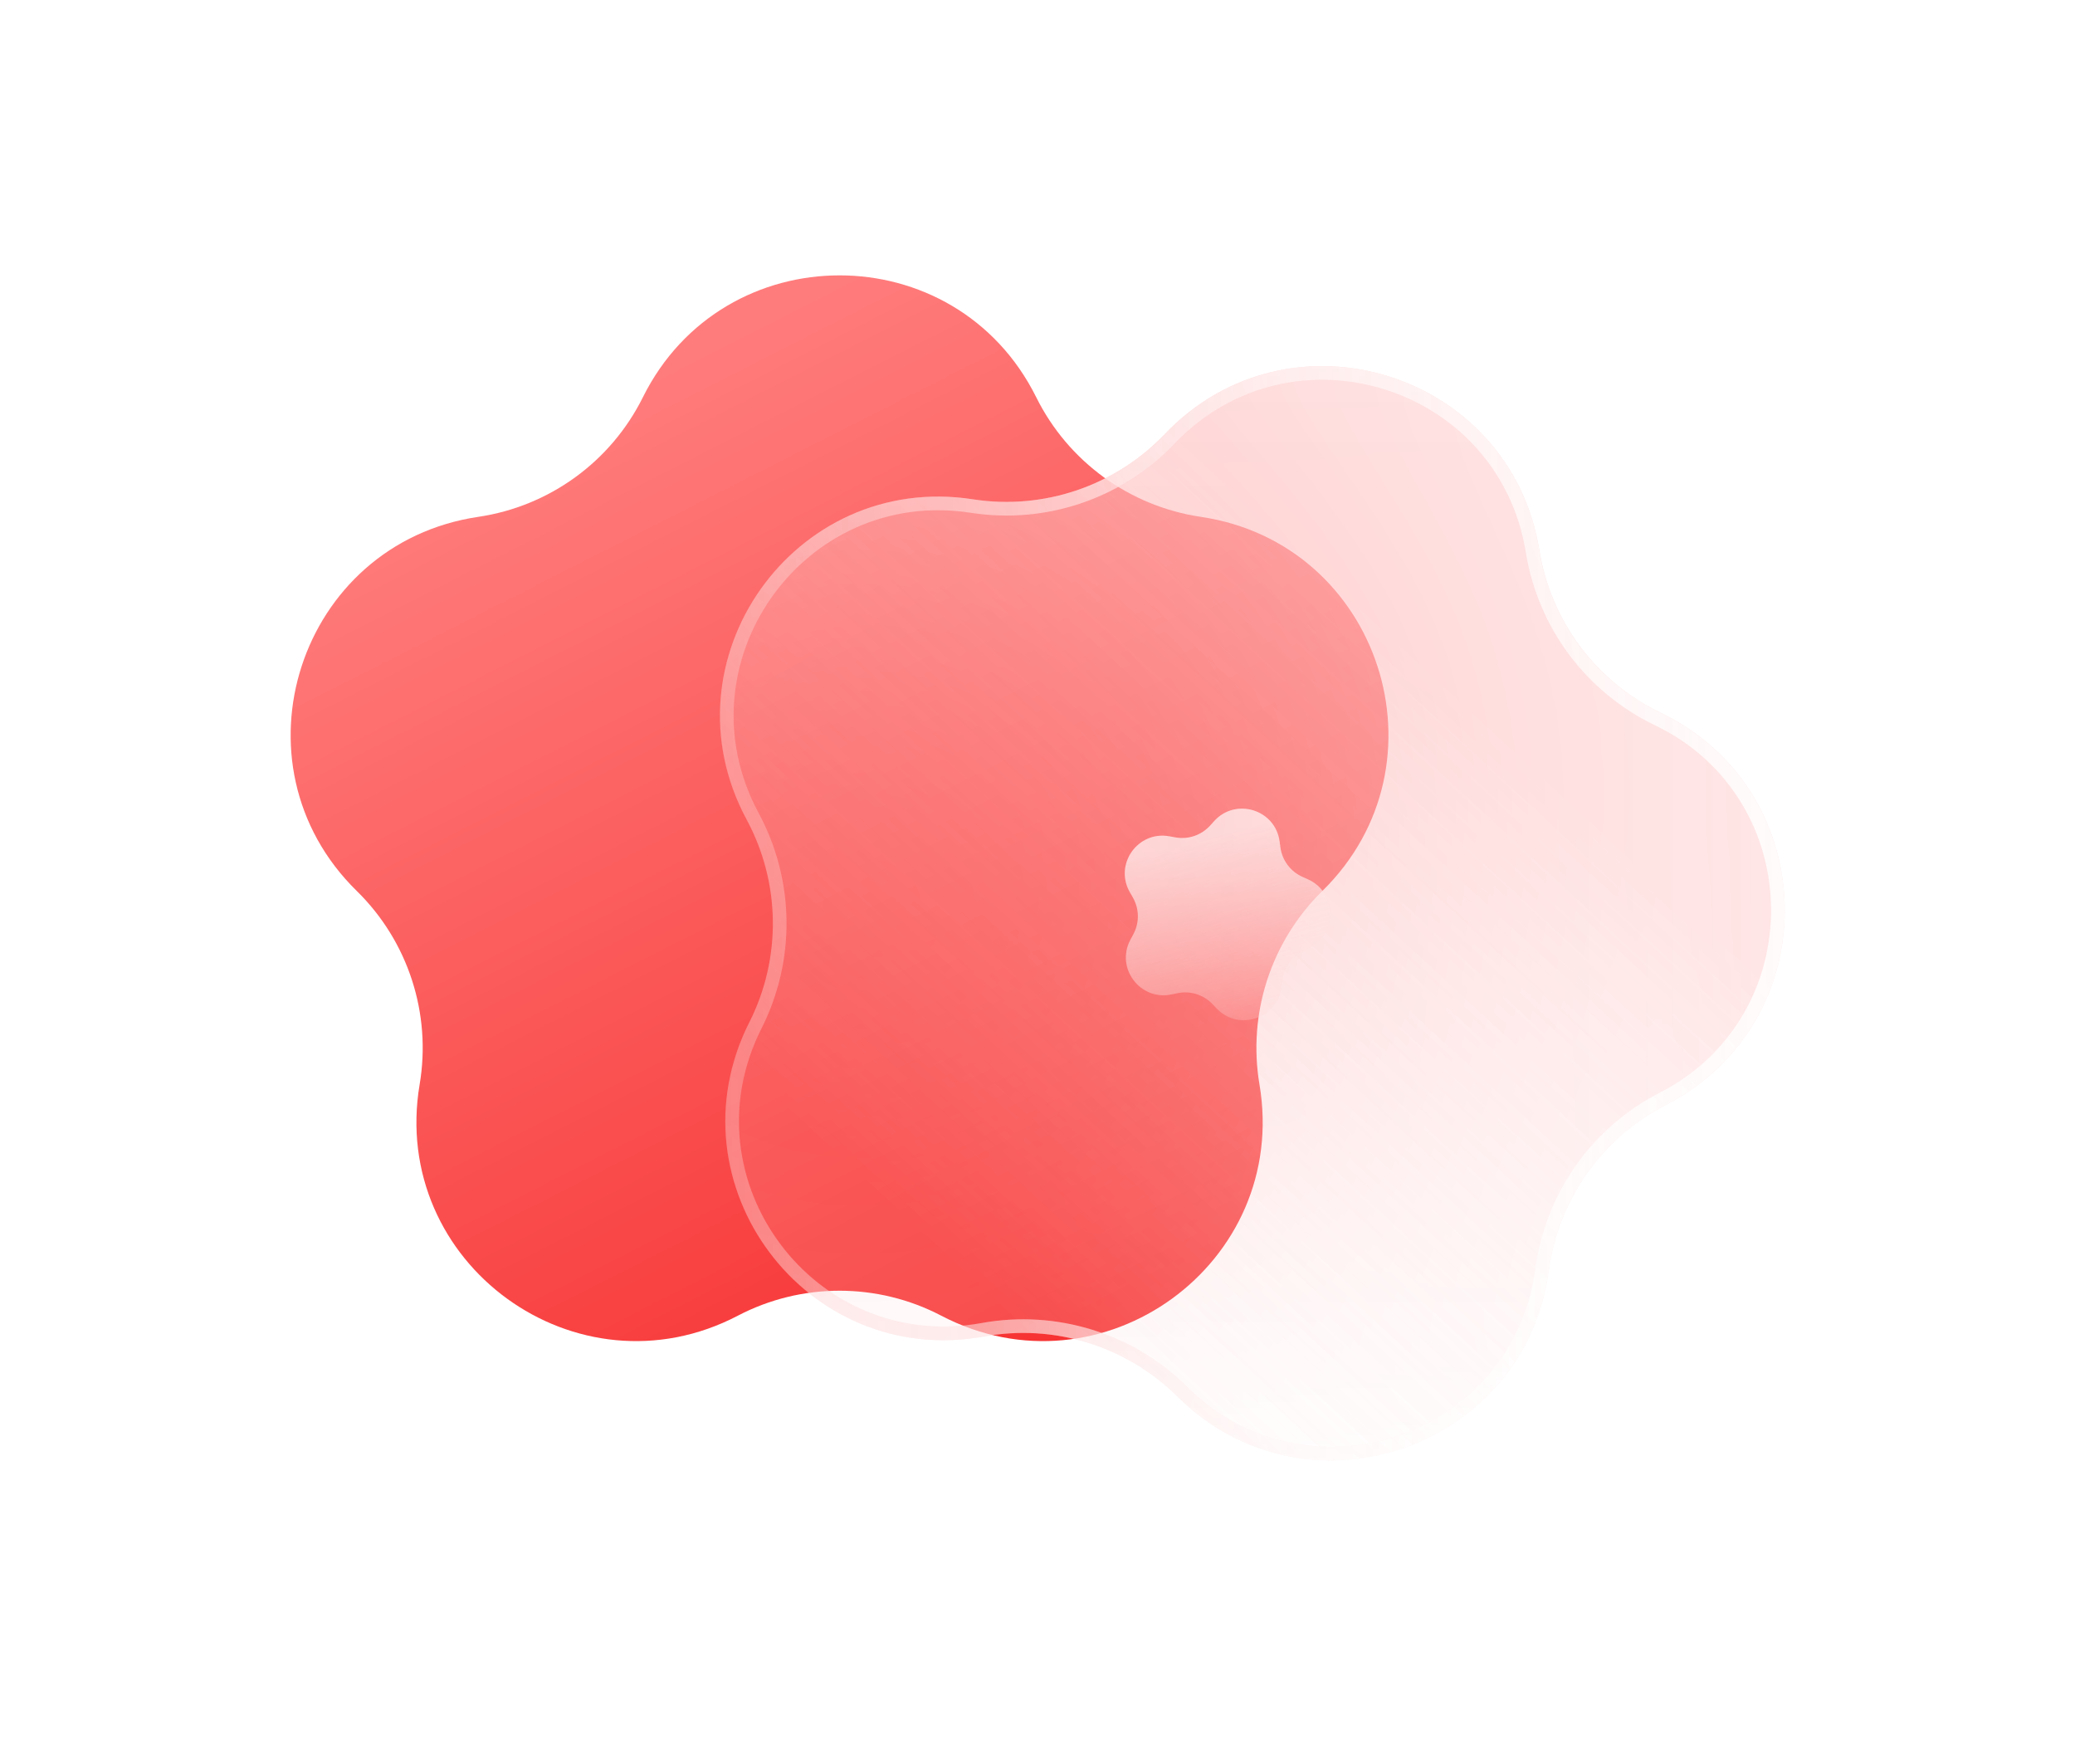
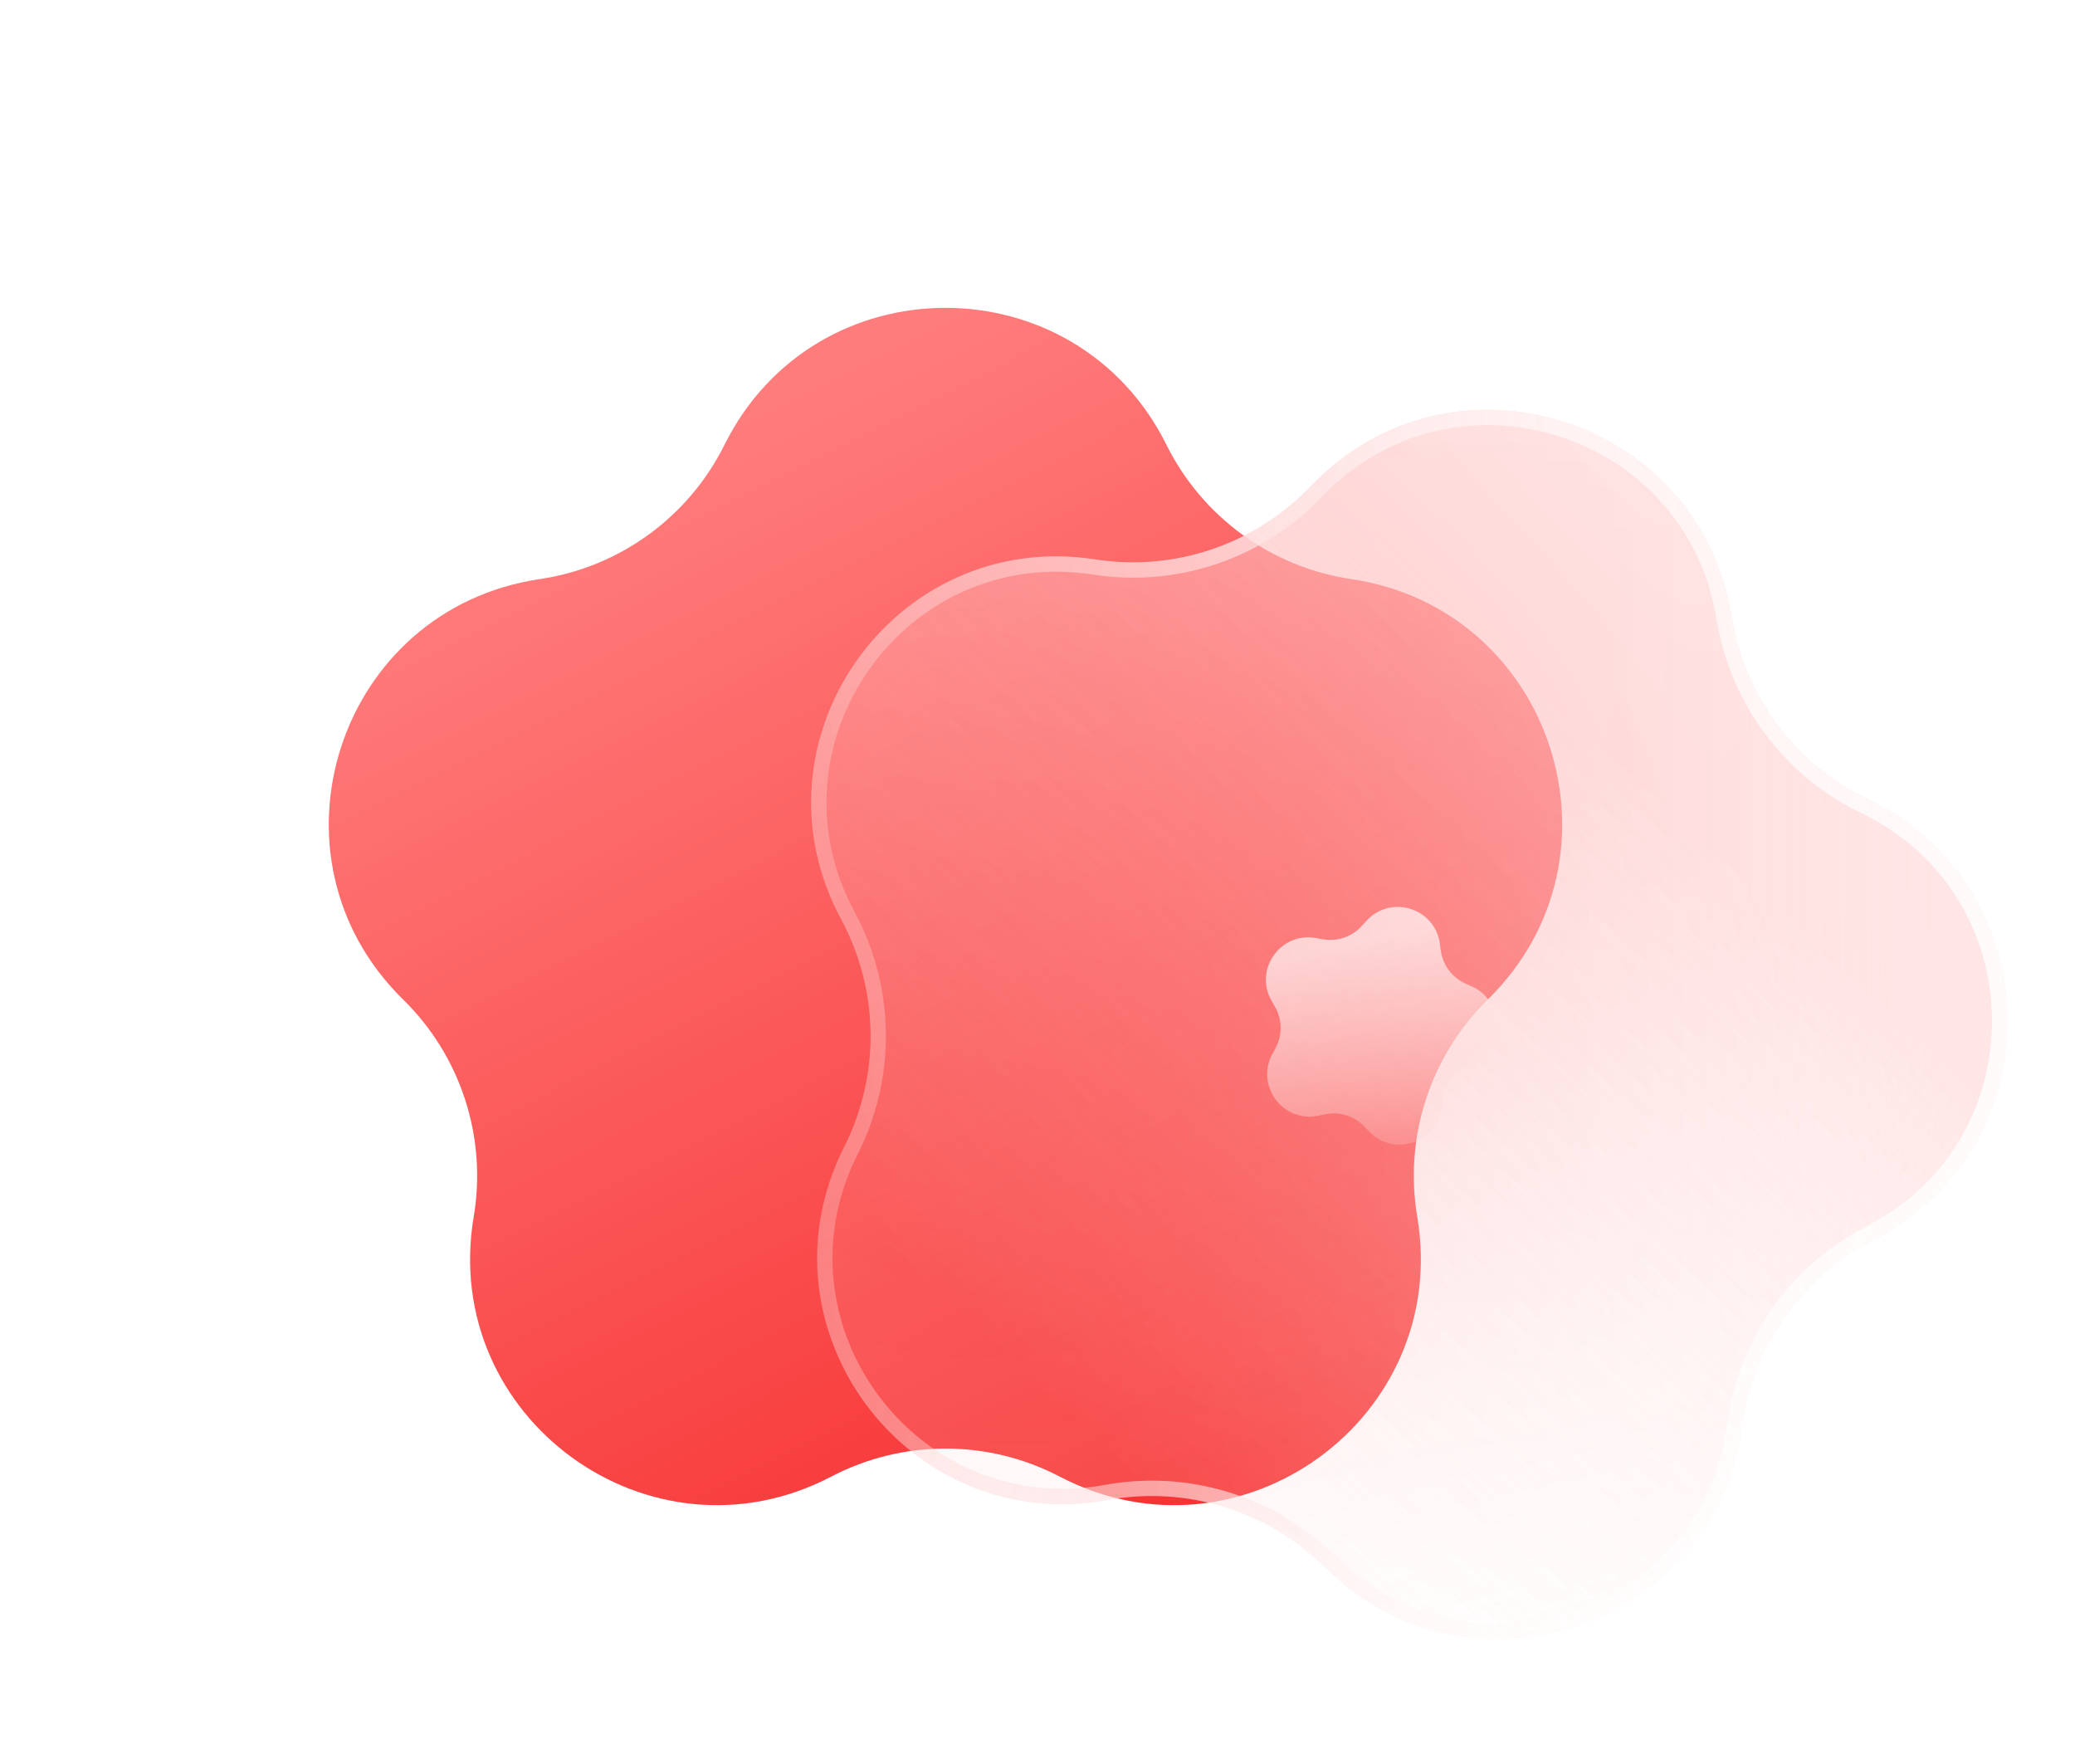
- <svg xmlns="http://www.w3.org/2000/svg" width="20" height="17" viewBox="0 0 152 129" fill="none">
+ <svg xmlns="http://www.w3.org/2000/svg" width="20" height="17" viewBox="0 0 135 115" fill="none">
  <path d="M47.092 28.998C53.008 17.092 69.992 17.092 75.908 28.998C78.25 33.712 82.751 36.983 87.959 37.754C101.111 39.701 106.359 55.853 96.864 65.159C93.104 68.844 91.384 74.135 92.26 79.326C94.473 92.436 80.732 102.419 68.948 96.263C64.282 93.826 58.718 93.826 54.052 96.263C42.268 102.419 28.527 92.436 30.74 79.326C31.616 74.135 29.896 68.844 26.136 65.159C16.641 55.853 21.889 39.701 35.041 37.754C40.249 36.983 44.75 33.712 47.092 28.998Z" fill="url(#paint0_linear_2938_404)" />
  <g filter="url(#filter0_b_2938_404)">
    <path d="M121.646 52.108C133.59 57.848 133.813 74.776 122.025 80.828C117.356 83.225 114.156 87.754 113.456 92.955C111.688 106.088 95.658 111.532 86.259 102.19C82.537 98.491 77.24 96.847 72.078 97.788C59.041 100.166 48.91 86.602 54.89 74.776C57.258 70.093 57.185 64.548 54.694 59.929C48.405 48.265 58.174 34.439 71.269 36.471C76.455 37.276 81.706 35.493 85.329 31.697C94.479 22.111 110.647 27.13 112.76 40.212C113.597 45.392 116.916 49.836 121.646 52.108Z" fill="url(#paint1_linear_2938_404)" />
    <path d="M121.429 52.559C133.001 58.12 133.217 74.52 121.796 80.383C116.982 82.855 113.682 87.525 112.96 92.888C111.248 105.612 95.717 110.886 86.611 101.835C82.773 98.021 77.311 96.326 71.988 97.296C59.358 99.6 49.543 86.459 55.337 75.002C57.778 70.173 57.703 64.454 55.135 59.691C49.041 48.391 58.506 34.996 71.192 36.965C76.54 37.795 81.955 35.957 85.691 32.042C94.555 22.755 110.219 27.617 112.267 40.291C113.13 45.633 116.552 50.215 121.429 52.559Z" stroke="url(#paint2_linear_2938_404)" />
  </g>
  <g filter="url(#filter1_b_2938_404)">
    <path d="M95.808 64.303C97.955 65.266 97.995 68.3 95.874 69.319L95.474 69.511C94.611 69.926 94.024 70.757 93.922 71.708L93.874 72.149C93.622 74.489 90.749 75.465 89.124 73.763L88.817 73.441C88.156 72.749 87.185 72.448 86.249 72.644L85.814 72.735C83.511 73.218 81.695 70.787 82.812 68.716L83.022 68.325C83.477 67.483 83.463 66.466 82.987 65.636L82.766 65.25C81.595 63.209 83.346 60.731 85.661 61.153L86.098 61.233C87.039 61.404 88.002 61.077 88.645 60.368L88.943 60.039C90.522 58.294 93.42 59.194 93.734 61.526L93.793 61.966C93.921 62.914 94.53 63.729 95.403 64.121L95.808 64.303Z" fill="url(#paint3_linear_2938_404)" />
  </g>
  <defs>
    <filter id="filter0_b_2938_404" x="-43.143" y="-69.165" width="269.761" height="271.917" filterUnits="userSpaceOnUse" color-interpolation-filters="sRGB">
      <feFlood flood-opacity="0" result="BackgroundImageFix" />
      <feGaussianBlur in="BackgroundImage" stdDeviation="47.941" />
      <feComposite in2="SourceAlpha" operator="in" result="effect1_backgroundBlur_2938_404" />
      <feBlend mode="normal" in="SourceGraphic" in2="effect1_backgroundBlur_2938_404" result="shape" />
    </filter>
    <filter id="filter1_b_2938_404" x="51.046" y="27.78" width="77.741" height="78.188" filterUnits="userSpaceOnUse" color-interpolation-filters="sRGB">
      <feFlood flood-opacity="0" result="BackgroundImageFix" />
      <feGaussianBlur in="BackgroundImage" stdDeviation="15.673" />
      <feComposite in2="SourceAlpha" operator="in" result="effect1_backgroundBlur_2938_404" />
      <feBlend mode="normal" in="SourceGraphic" in2="effect1_backgroundBlur_2938_404" result="shape" />
    </filter>
    <linearGradient id="paint0_linear_2938_404" x1="44.101" y1="19.321" x2="82.396" y2="94.695" gradientUnits="userSpaceOnUse">
      <stop offset="0.105" stop-color="#FF7C7C" />
      <stop offset="1" stop-color="#F73333" />
    </linearGradient>
    <linearGradient id="paint1_linear_2938_404" x1="63.155" y1="86.128" x2="100.962" y2="45.3" gradientUnits="userSpaceOnUse">
      <stop stop-color="white" stop-opacity="0.08" />
      <stop offset="1" stop-color="#FFC1C1" stop-opacity="0.4" />
    </linearGradient>
    <linearGradient id="paint2_linear_2938_404" x1="150.737" y1="66.087" x2="28.145" y2="67.704" gradientUnits="userSpaceOnUse">
      <stop stop-color="white" />
      <stop offset="1" stop-color="white" stop-opacity="0" />
    </linearGradient>
    <linearGradient id="paint3_linear_2938_404" x1="86.856" y1="61.732" x2="91.254" y2="78.566" gradientUnits="userSpaceOnUse">
      <stop stop-color="white" stop-opacity="0.63" />
      <stop offset="1" stop-color="white" stop-opacity="0" />
    </linearGradient>
  </defs>
</svg>
